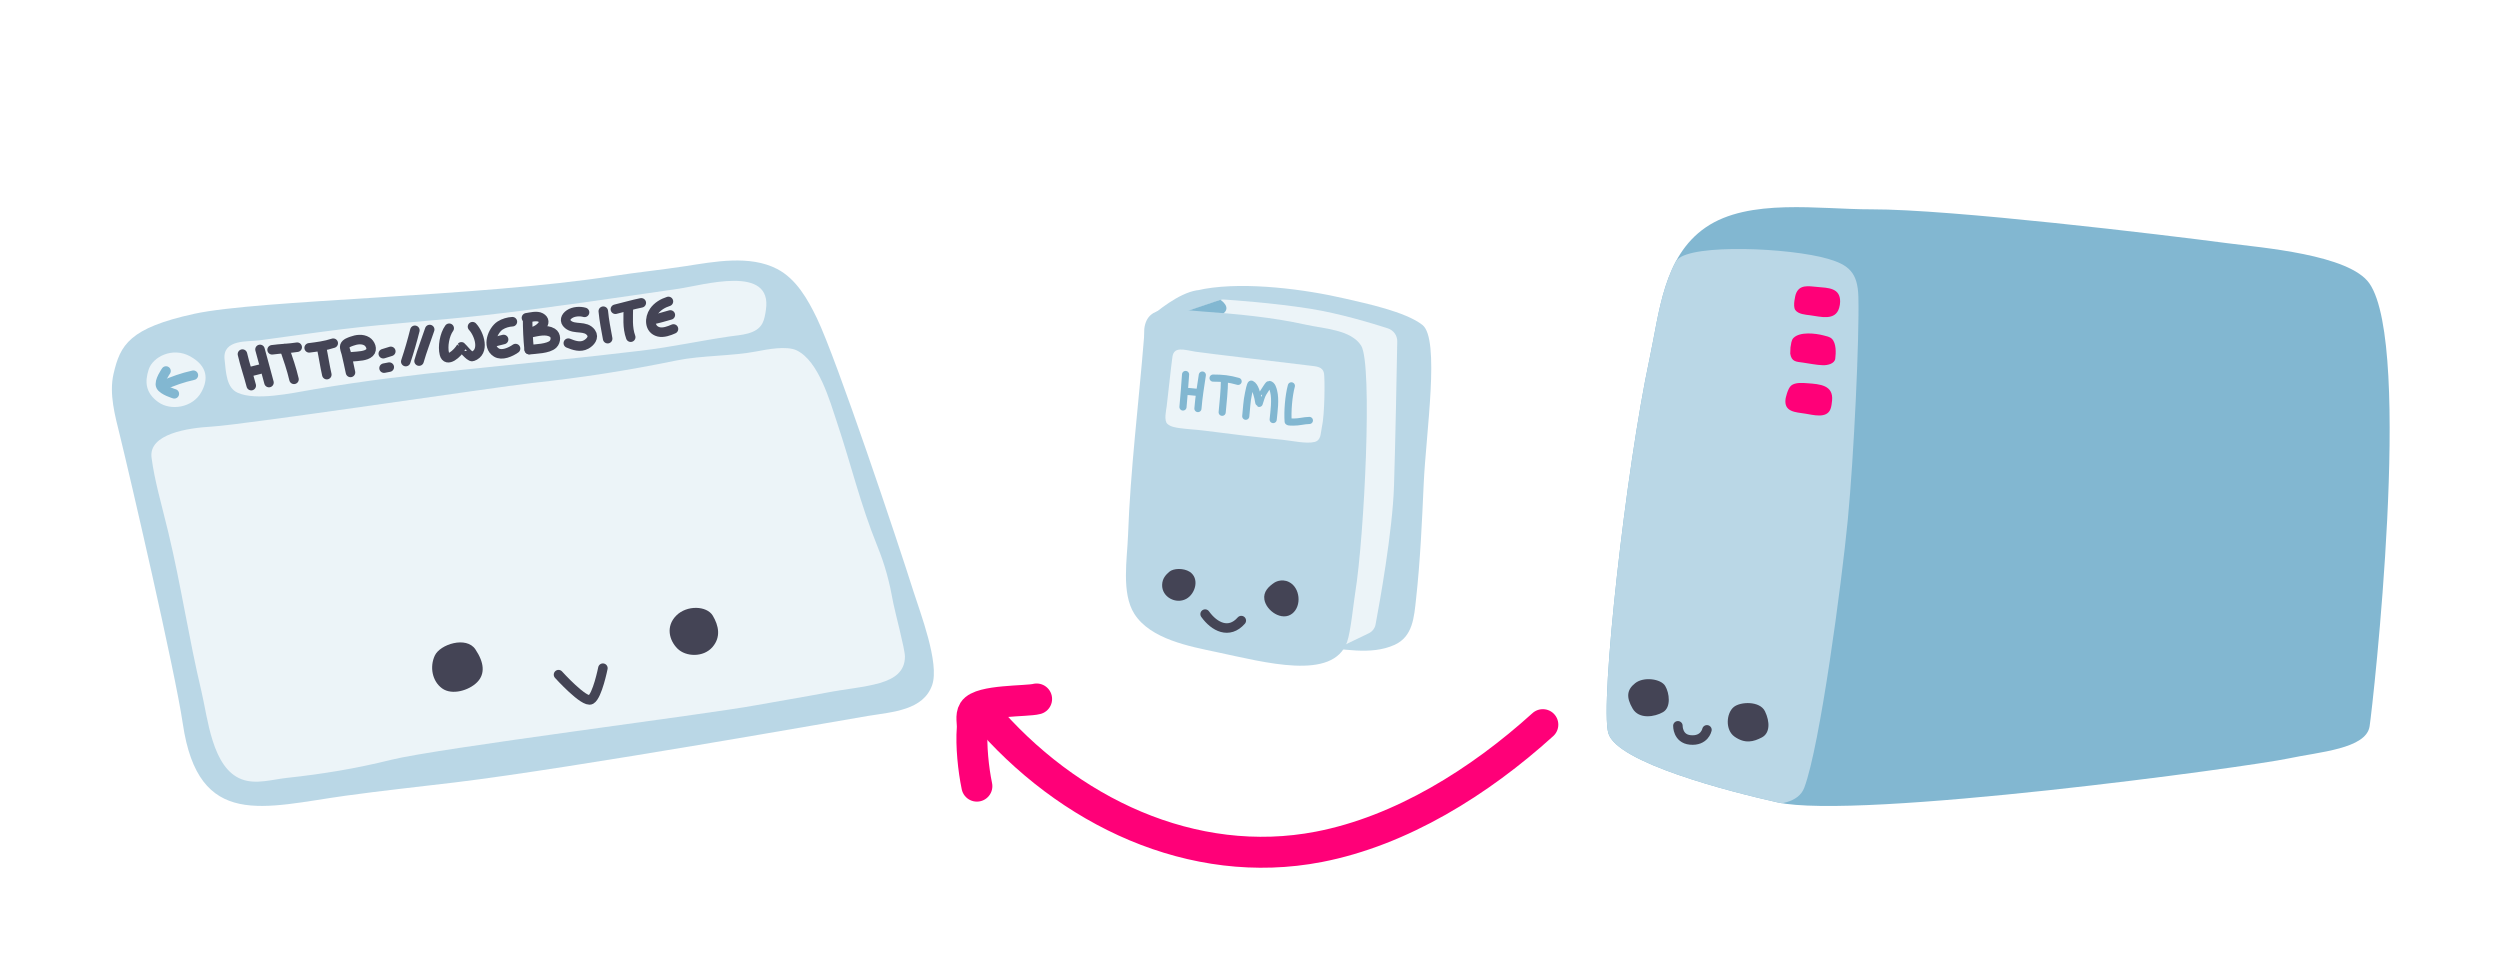
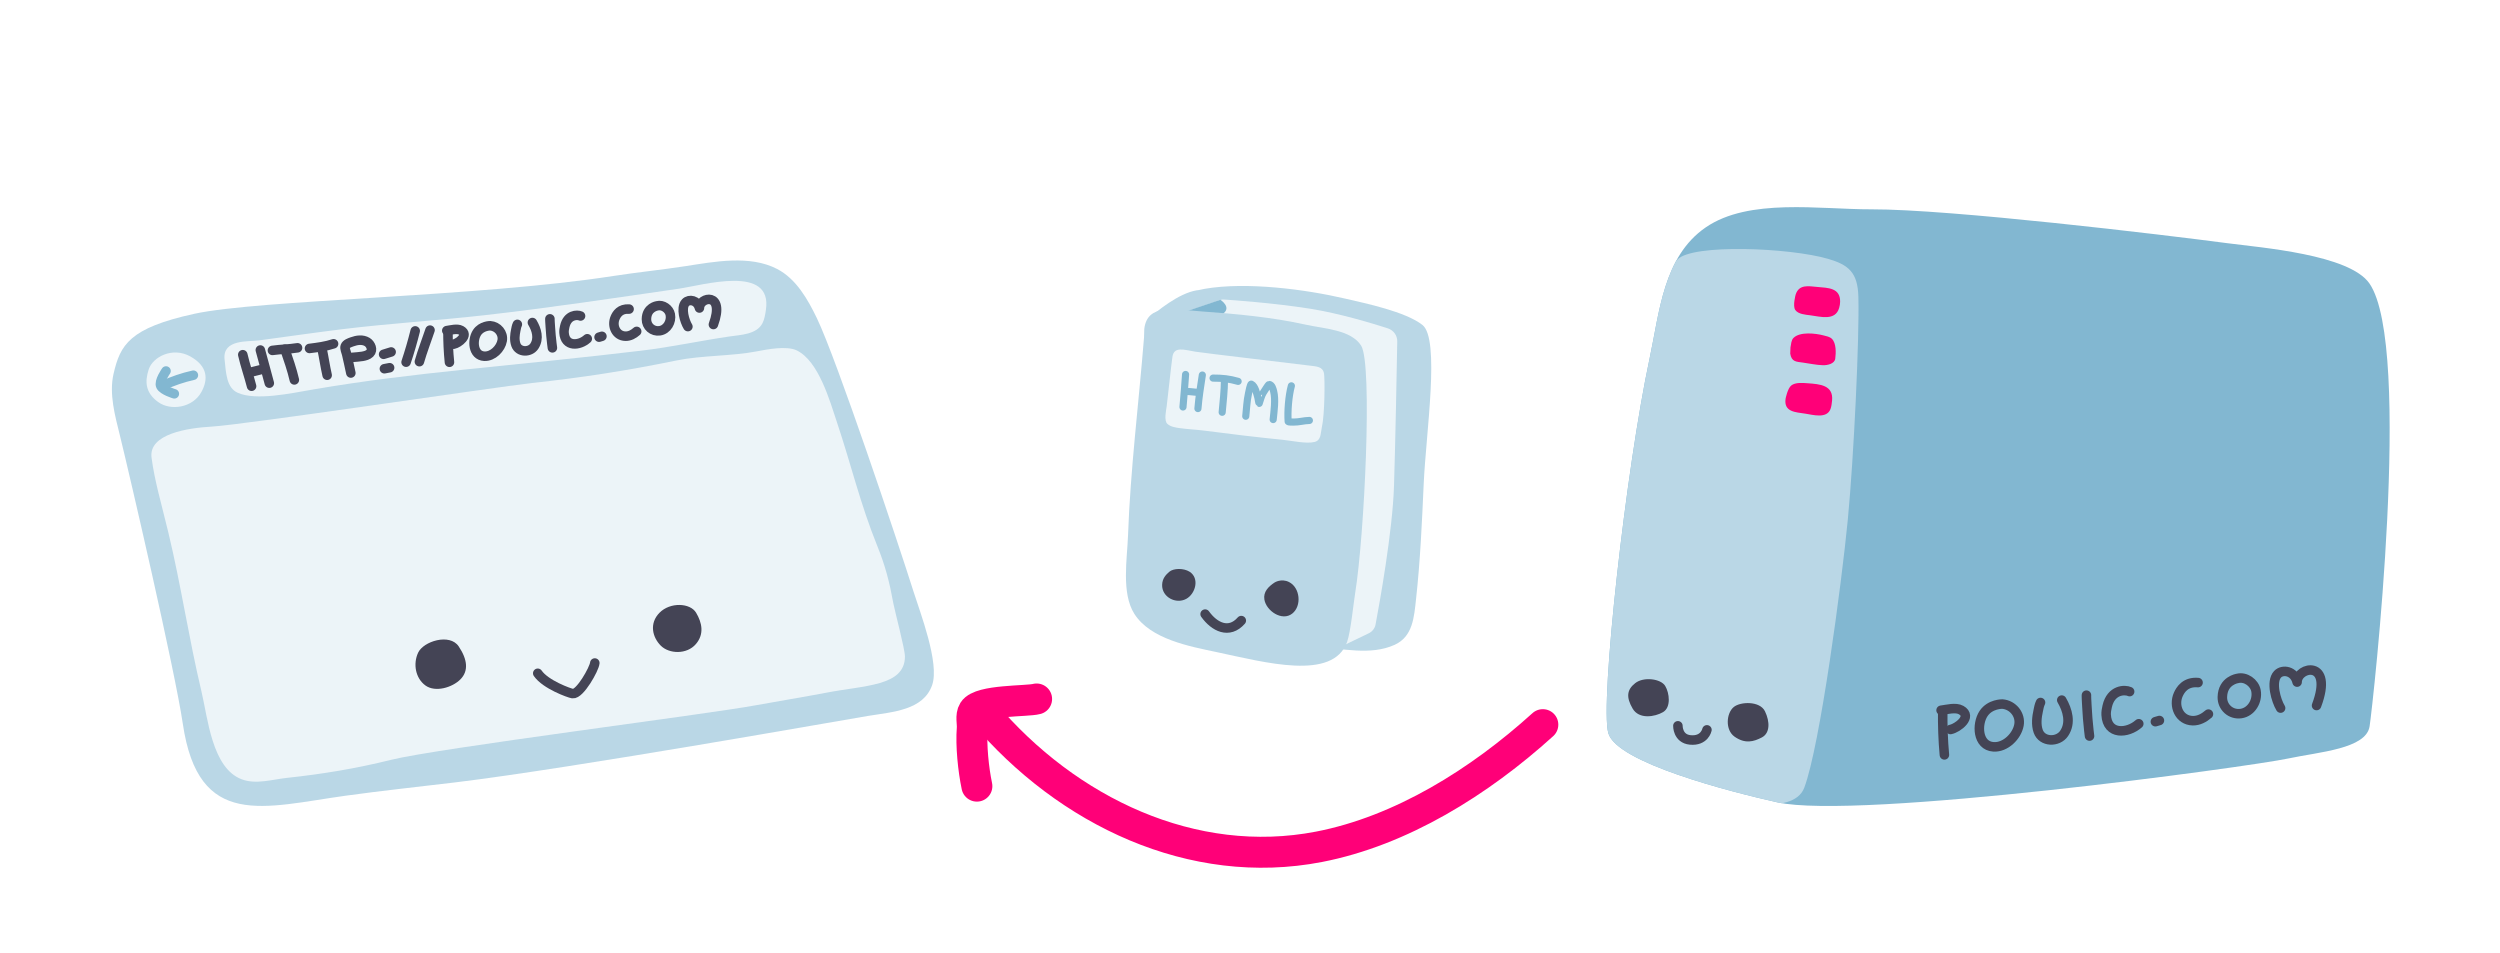
<svg xmlns="http://www.w3.org/2000/svg" width="100%" height="100%" viewBox="0 0 525 200" version="1.1" xml:space="preserve" style="fill-rule:evenodd;clip-rule:evenodd;stroke-linecap:round;stroke-linejoin:round;stroke-miterlimit:1.5;">
  <rect id="server-give-html" x="0" y="0" width="525" height="200" style="fill:none;" />
  <g id="browser">
    <path d="M40.798,65.899c13.642,-2.984 59.312,-3.492 88.042,-7.949c5.024,-0.779 10.086,-1.286 15.111,-2.059c6.056,-0.932 13.494,-2.397 19.256,0.598c3.997,2.078 6.424,6.37 8.317,10.286c4.154,8.598 17.077,47.2 20.312,57.445c1.383,4.376 5.514,15.056 3.918,19.637c-1.843,5.29 -8.249,5.642 -13.459,6.484c-4.209,0.68 -61.819,10.95 -86.747,13.967c-7.644,0.926 -15.238,1.722 -22.877,2.778c-17.198,2.377 -31.003,7.253 -34.287,-15.13c-1.638,-11.163 -11.248,-52.551 -13.208,-60.519c-1.006,-4.093 -2.305,-8.712 -1.332,-12.928c1.406,-6.088 3.312,-9.626 16.954,-12.61Z" style="fill:#bad7e6;" />
    <path d="M31.232,77.571c0.868,-2.659 5.037,-4.768 8.708,-2.734c3.757,2.081 3.8,4.88 2.337,7.515c-1.819,3.275 -6.429,3.992 -9.068,2.073c-2.638,-1.919 -2.845,-4.195 -1.977,-6.854Z" style="fill:#ecf4f8;" />
    <path d="M34.23,80.947c2.084,-0.937 4.145,-1.653 6.379,-2.153" style="fill:none;stroke:#82b7d1;stroke-width:2px;" />
    <path d="M34.864,77.911c0,0 -1.569,2.218 -1.101,3.153c0.468,0.935 2.847,1.636 2.847,1.636" style="fill:none;stroke:#82b7d1;stroke-width:2px;" />
    <path d="M47.158,75.455c0.314,3.012 0.43,6.006 2.796,7.043c3.831,1.678 11.044,0.115 15.744,-0.698c10.581,-1.831 21.124,-3.07 31.816,-4.187c12.406,-1.296 24.898,-2.498 37.294,-3.991c6.173,-0.744 12.253,-2.067 18.403,-2.967c2.317,-0.339 5.681,-0.406 6.907,-2.78c0.427,-0.826 0.582,-1.865 0.72,-2.773c1.46,-9.625 -13.107,-5.221 -18.397,-4.456c-13.461,1.947 -27.274,4.038 -40.789,5.558c-10.068,1.133 -19.874,1.707 -29.901,2.944c-5.807,0.717 -11.592,1.564 -17.387,2.338c-2.291,0.305 -7.649,-0.282 -7.206,3.969Z" style="fill:#ecf4f8;" />
    <path d="M31.827,96.128c0.68,5.046 1.963,9.202 3.532,15.727c2.692,11.201 4.258,22.053 6.929,33.263c1.355,5.688 2.227,16.167 8.452,18.528c3.02,1.146 6.424,0.04 9.49,-0.289c7.482,-0.802 14.546,-1.965 21.876,-3.789c9.855,-2.453 66.193,-9.517 76.834,-11.5c3.656,-0.681 10.716,-1.847 14.372,-2.562c8.285,-1.621 16.696,-1.368 16.726,-7.637c0.007,-1.529 -2.162,-9.659 -2.433,-11.154c-0.826,-4.551 -1.674,-7.845 -3.381,-12.079c-3.607,-8.939 -5.416,-16.827 -8.467,-25.974c-1.491,-4.469 -3.834,-12.842 -8.44,-15.077c-2.091,-1.015 -6.232,-0.22 -8.372,0.198c-5.188,1.015 -11.609,0.837 -16.834,1.908c-10.634,2.181 -19.765,3.583 -30.528,4.764c-7.464,0.819 -60.3,8.742 -67.177,9.136c-4.884,0.279 -13.259,1.492 -12.579,6.537Z" style="fill:#ecf4f8;" />
-     <path d="M91.308,137.67c1.109,-2.383 6.629,-4.126 8.516,-1.318c1.887,2.807 2.076,5.183 0.377,6.911c-1.699,1.728 -5.286,2.808 -7.363,1.296c-2.077,-1.512 -2.64,-4.505 -1.53,-6.889Z" style="fill:#445;" />
-     <path d="M141.994,129.291c2.233,-2.272 6.449,-2.097 7.69,0c1.242,2.096 1.746,4.465 -0.039,6.563c-1.916,2.252 -5.631,2.097 -7.379,0.35c-1.747,-1.748 -2.487,-4.661 -0.272,-6.913Z" style="fill:#445;" />
-     <path d="M117.288,141.677c0,0 5.435,6.018 6.796,5.242c1.36,-0.776 2.524,-6.602 2.524,-6.602" style="fill:none;stroke:#445;stroke-width:2px;" />
-   </g>
-   <g id="address">
-     <path d="M50.914,74.36c0.51,2.242 1.277,4.4 1.847,6.621" style="fill:none;stroke:#445;stroke-width:2px;" />
-     <path d="M54.6,73.377c0.661,2.309 1.233,4.649 1.884,6.962" style="fill:none;stroke:#445;stroke-width:2px;" />
-     <path d="M52.47,78.063c0.699,-0.182 1.393,-0.368 2.098,-0.526" style="fill:none;stroke:#445;stroke-width:2px;" />
-     <path d="M57.139,73.459c1.752,-0.25 3.526,-0.263 5.274,-0.546" style="fill:none;stroke:#445;stroke-width:2px;" />
-     <path d="M59.761,73.213c0.721,2.117 1.476,4.26 1.98,6.445" style="fill:none;stroke:#445;stroke-width:2px;" />
-     <path d="M64.922,73.049c1.701,-0.215 3.395,-0.424 5.057,-0.977" style="fill:none;stroke:#445;stroke-width:2px;" />
-     <path d="M67.543,73.049c0.402,1.867 0.66,3.762 1.088,5.623" style="fill:none;stroke:#445;stroke-width:2px;" />
-     <path d="M73.605,78.21c-0.302,-1.33 -0.549,-2.671 -0.883,-3.994c-0.101,-0.401 -0.444,-1.193 -0.304,-1.587c0.199,-0.562 0.96,-0.791 1.457,-0.976c0.992,-0.367 2.216,-0.548 3.169,0.038c0.722,0.445 1.285,1.672 0.557,2.365c-0.423,0.402 -1.016,0.553 -1.574,0.652c-0.704,0.125 -1.406,0.138 -2.111,0.211" style="fill:none;stroke:#445;stroke-width:2px;" />
-     <path d="M80.487,74.278c0.522,-0.182 1.063,-0.308 1.582,-0.492" style="fill:none;stroke:#445;stroke-width:2px;" />
-     <path d="M80.651,77.309c0.366,-0.07 0.729,-0.153 1.097,-0.213" style="fill:none;stroke:#445;stroke-width:2px;" />
-     <path d="M87.123,69.363c-0.552,2.206 -1.191,4.412 -1.913,6.569" style="fill:none;stroke:#445;stroke-width:2px;" />
-     <path d="M90.236,69.199c-0.735,2.206 -1.596,4.39 -2.234,6.628" style="fill:none;stroke:#445;stroke-width:2px;" />
-     <path d="M94.332,68.932c-1.003,1.395 -1.398,3.862 -1.011,5.395c0.486,1.922 2.736,-0.037 3.572,-1.488c0.022,-0.038 1.793,2.204 2.313,2.029c2.699,-0.906 1.468,-4.716 0.021,-6.264" style="fill:none;stroke:#445;stroke-width:2px;" />
-     <path d="M107.603,67.56c-0.877,0.049 -1.804,0.305 -2.578,0.801c-1.566,1.005 -2.881,4.376 -0.784,5.667c1.171,0.721 2.971,-0.085 4.026,-0.829" style="fill:none;stroke:#445;stroke-width:2px;" />
-     <path d="M103.425,71.876c0.781,-0.175 1.552,-0.409 2.333,-0.584" style="fill:none;stroke:#445;stroke-width:2px;" />
-     <path d="M110.798,66.823c0,2.193 0.094,4.389 0.318,6.571" style="fill:none;stroke:#445;stroke-width:2px;" />
-     <path d="M110.553,66.741c0.846,-0.115 2.176,-0.507 2.989,-0.058c1.741,0.962 -0.481,2.695 -1.557,2.913" style="fill:none;stroke:#445;stroke-width:2px;" />
-     <path d="M111.535,69.854c1.373,-0.261 3.156,-0.765 4.466,0.021c0.831,0.499 0.782,1.775 0.139,2.409c-0.972,0.96 -3.676,0.996 -4.973,1.148" style="fill:none;stroke:#445;stroke-width:2px;" />
-     <path d="M122.758,65.594c-0.984,-0.281 -2.303,-0.199 -3.178,0.387c-0.811,0.543 -1.156,1.43 -0.299,2.148c1.41,1.181 3.677,0.115 4.841,1.736c0.719,1.001 -0.173,2 -1.037,2.476c-1.213,0.669 -2.559,0.204 -3.739,-0.28" style="fill:none;stroke:#445;stroke-width:2px;" />
-     <path d="M126.691,65.349c0.185,1.941 0.561,3.856 0.917,5.771" style="fill:none;stroke:#445;stroke-width:2px;" />
-     <path d="M129.231,64.939c1.82,-0.429 3.612,-0.974 5.441,-1.34" style="fill:none;stroke:#445;stroke-width:2px;" />
-     <path d="M131.952,64.53c0,2.051 -0.247,4.254 0.497,6.278" style="fill:none;stroke:#445;stroke-width:2px;" />
-     <path d="M140.37,63.3c-1.183,0.376 -2.326,1.048 -3.042,2.091c-0.98,1.428 -1.022,3.789 0.993,4.301c0.977,0.248 2.214,-0.206 3.11,-0.609" style="fill:none;stroke:#445;stroke-width:2px;" />
-     <path d="M136.848,67.151c1.327,-0.242 2.625,-0.643 3.922,-1.009" style="fill:none;stroke:#445;stroke-width:2px;" />
+     <path d="M87.808,137.059c1.11,-2.383 6.629,-4.127 8.517,-1.319c1.887,2.808 2.076,5.184 0.376,6.912c-1.699,1.728 -5.286,2.808 -7.363,1.296c-2.076,-1.512 -2.639,-4.506 -1.53,-6.889Z" style="fill:#445;" />
+     <path d="M138.494,128.679c2.234,-2.271 6.449,-2.096 7.691,0c1.242,2.096 1.746,4.465 -0.039,6.563c-1.917,2.253 -5.631,2.098 -7.379,0.35c-1.748,-1.748 -2.488,-4.66 -0.273,-6.913Z" style="fill:#445;" />
+     <path d="M112.928,141.39c1.62,2.356 6.628,4.168 7.325,4.269c1.515,0.219 4.547,-5.191 4.654,-6.426" style="fill:none;stroke:#445;stroke-width:2px;" />
  </g>
  <g id="arrow">
    <path d="M323.995,152.175c-13.261,12.012 -29.725,22.311 -47.03,25.658c-26.435,5.112 -52.808,-7.367 -70.408,-28.208" style="fill:none;stroke:#ff0078;stroke-width:6.5px;" />
    <path d="M205.147,165.091c-0.737,-3.523 -1.255,-8.494 -0.972,-12.164c0.085,-1.09 -0.359,-2.609 0.264,-3.608c1.473,-2.364 11.276,-1.989 13.249,-2.534" style="fill:none;stroke:#ff0078;stroke-width:6.5px;" />
-   </g>
-   <g id="server">
-     <path d="M337.743,153.955c-1.777,-6.212 3.692,-55.444 8.675,-78.698c2.059,-9.613 2.868,-21.385 11.788,-27.509c9.069,-6.226 23.946,-3.762 34.749,-3.789c16.611,-0.04 61.408,5.341 74.796,7.112c7.103,0.939 25.625,2.361 29.833,8.461c9.158,13.274 0.75,88.216 0.035,92.984c-0.714,4.768 -10.694,5.395 -17.03,6.757c-8.227,1.768 -90.543,12.993 -107.378,9.211c-10.081,-2.265 -33.691,-8.318 -35.468,-14.529Z" style="fill:#82b7d1;" />
-     <clipPath id="_clip1">
-       <path d="M337.743,153.955c-1.777,-6.212 3.692,-55.444 8.675,-78.698c2.059,-9.613 2.868,-21.385 11.788,-27.509c9.069,-6.226 23.946,-3.762 34.749,-3.789c16.611,-0.04 61.408,5.341 74.796,7.112c7.103,0.939 25.625,2.361 29.833,8.461c9.158,13.274 0.75,88.216 0.035,92.984c-0.714,4.768 -10.694,5.395 -17.03,6.757c-8.227,1.768 -90.543,12.993 -107.378,9.211c-10.081,-2.265 -33.691,-8.318 -35.468,-14.529Z" />
-     </clipPath>
-     <g clip-path="url(#_clip1)">
-       <path d="M339.523,82.168c0,0 7.35,-21.915 12.749,-27.672c3.119,-3.324 23.573,-2.496 31.667,-0.125c4.287,1.255 6.177,2.869 6.319,7.911c0.238,8.458 -0.943,33.607 -2.219,46.854c-1.277,13.246 -5.836,47.52 -9.143,56.288c-2.401,6.366 -17.098,2.137 -17.098,2.137l-32.657,-12.464c0,0 5.45,-58.166 10.382,-72.929Z" style="fill:#bad7e6;" />
-     </g>
-     <path d="M343.39,143.463c1.801,-1.416 5.403,-0.916 6.302,0.583c0.9,1.499 1.261,4.498 -0.45,5.497c-1.711,1 -5.042,1.582 -6.393,-0.75c-1.35,-2.332 -1.259,-3.914 0.541,-5.33Z" style="fill:#445;" />
-     <path d="M364.091,148.472c1.393,-1.146 5.488,-1.311 6.554,0.901c1.065,2.212 1.064,4.587 -0.656,5.489c-1.72,0.901 -3.522,1.393 -5.734,-0.164c-1.998,-1.406 -1.749,-4.921 -0.164,-6.226Z" style="fill:#445;" />
-     <path d="M352.359,152.421c0,0 -0.064,2.707 2.587,2.965c3.02,0.293 3.51,-2.116 3.51,-2.116" style="fill:none;stroke:#445;stroke-width:2px;" />
-     <path d="M377.09,61.85c0,0 -0.671,2.405 -0.079,3.248c0.631,0.897 2.138,0.983 3.117,1.111c2.199,0.289 5.307,1.237 6.1,-1.567c0.116,-0.409 0.193,-0.85 0.199,-1.276c0.041,-2.934 -2.529,-2.905 -4.818,-3.111c-1.835,-0.164 -3.803,-0.591 -4.519,1.595Z" style="fill:#ff0078;" />
-     <path d="M376,72.953c0.13,-0.638 0.145,-1.514 0.643,-2c1.373,-1.341 4.602,-0.956 6.284,-0.521c0.589,0.153 1.322,0.278 1.769,0.719c0.94,0.926 0.861,2.966 0.707,4.174c-0.138,1.078 -1.657,1.395 -2.564,1.371c-1.422,-0.038 -2.802,-0.356 -4.205,-0.546c-1.43,-0.195 -2.415,-0.16 -2.684,-1.888l0.05,-1.309Z" style="fill:#ff0078;" />
-     <path d="M374.971,83.734c0,0 0.403,-2.151 1.198,-2.785c0.868,-0.692 2.416,-0.537 3.444,-0.464c2.549,0.18 5.43,0.387 5.124,3.618c-0.055,0.581 -0.132,1.275 -0.345,1.821c-0.798,2.041 -3.659,1.192 -5.253,0.949c-2.104,-0.321 -4.566,-0.35 -4.168,-3.139Z" style="fill:#ff0078;" />
  </g>
  <path d="M251.7,60.921c0.4,-0.099 0.823,-0.188 1.273,-0.266c8.749,-1.519 21.1,0.088 29.551,2.061c4.221,0.985 12.609,2.715 16.182,5.519c3.755,2.948 0.745,22.751 0.272,33.347c-0.359,8.032 -0.721,16.232 -1.609,24.23c-0.413,3.717 -0.639,7.854 -4.502,9.605c-5.068,2.296 -10.994,0.724 -16.287,0.46c-3.912,-0.195 -7.906,-0.06 -11.671,-1.284c0,0 -24.192,-67.297 -23.794,-67.641c1.91,-1.656 6.369,-5.349 10.19,-5.986c0.125,-0.021 0.257,-0.036 0.395,-0.045Z" style="fill:#bad7e6;" />
  <path d="M246.72,66.188c0.114,0 8.103,-2.694 9.67,-3.222c0.176,-0.059 0.361,-0.083 0.546,-0.071c1.683,0.109 10.603,0.727 18.231,1.943c6.132,0.978 12.986,3.053 16.295,4.122c1.189,0.391 1.985,1.511 1.962,2.763c-0.099,5.617 -0.394,21.191 -0.682,30.314c-0.302,9.531 -3.035,24.654 -3.874,29.109c-0.153,0.801 -0.676,1.482 -1.411,1.835c-2.477,1.192 -8.035,3.866 -8.035,3.866c0,0 -32.829,-70.659 -32.702,-70.659Z" style="fill:#ecf4f8;" />
  <path d="M249.236,65.333l7.041,-2.373c0,0 2.465,1.546 0.538,2.939c-2.383,1.723 -7.579,-0.566 -7.579,-0.566Z" style="fill:#82b7d1;" />
  <path d="M240.243,70.893c-1.108,13.853 -2.866,27.698 -3.36,41.593c-0.173,4.851 -1.437,12.073 1.332,16.426c3.391,5.329 11.602,6.829 17.268,8.027c10.176,2.153 24.449,6.114 27.405,-2.128c0.759,-2.116 1.339,-8.065 1.699,-10.28c1.922,-11.8 3.699,-48.043 1.254,-51.945c-2.107,-3.361 -7.894,-3.57 -11.565,-4.391c-7.014,-1.568 -14.581,-2.271 -21.746,-2.781c-5.925,-0.421 -11.593,-1.751 -12.23,3.659l-0.057,1.82Z" style="fill:#bad7e6;" />
  <path d="M245.532,120.089c-0.687,0.603 -1.446,1.375 -1.485,2.731c-0.075,2.553 2.878,4.119 5.051,2.95c1.96,-1.054 2.883,-4.354 0.688,-5.721c-1.23,-0.766 -3.356,-0.748 -4.254,0.04Z" style="fill:#445;" />
  <path d="M267.653,122.332c-1.235,0.823 -2.412,1.93 -2.131,3.588c0.399,2.359 3.703,4.623 5.849,2.934c2.045,-1.61 1.66,-5.482 -0.697,-6.637c-1.626,-0.797 -3.021,0.115 -3.021,0.115Z" style="fill:#445;" />
  <path d="M253.076,128.962c1.921,2.689 5.026,4.283 7.593,1.362" style="fill:none;stroke:#445;stroke-width:2px;" />
  <path d="M246.204,74.978c-0.319,2.258 -0.777,6.881 -1.2,10.327c-0.112,0.913 -0.628,3.027 0.17,3.731c0.658,0.582 1.658,0.742 2.497,0.862c1.719,0.245 3.468,0.306 5.193,0.531c5.522,0.721 11.058,1.386 16.598,1.941c1.743,0.175 4.879,0.871 6.584,0.446c1.433,-0.358 1.241,-1.779 1.531,-3.03c0.655,-2.837 0.646,-10.33 0.469,-11.338c-0.266,-1.522 -1.64,-1.482 -3.029,-1.673c-1.362,-0.187 -22.503,-2.664 -23.996,-2.923c-2.532,-0.44 -4.497,-1.131 -4.817,1.126Z" style="fill:#ecf4f8;" />
  <path d="M248.971,78.64c-0.143,2.227 -0.353,4.605 -0.544,6.83" style="fill:none;stroke:#82b7d1;stroke-width:1.5px;" />
  <path d="M252.49,78.758c-0.378,2.517 -0.716,4.504 -0.925,7.042" style="fill:none;stroke:#82b7d1;stroke-width:1.5px;" />
  <path d="M249.175,82.207c0.793,0 1.577,0.15 2.367,0.197" style="fill:none;stroke:#82b7d1;stroke-width:1.5px;" />
  <path d="M254.744,79.401c1.981,0 3.338,0.138 5.262,0.685" style="fill:none;stroke:#82b7d1;stroke-width:1.5px;" />
  <path d="M257.133,79.869c0,1.996 -0.288,4.721 -0.476,6.709" style="fill:none;stroke:#82b7d1;stroke-width:1.5px;" />
  <path d="M261.61,87.41c0.177,-1.596 0.215,-3.168 0.565,-4.742c0.04,-0.184 0.394,-2.094 0.602,-1.999c0.823,0.379 1.152,2.046 1.382,2.86c0.045,0.156 0.169,1.129 0.276,1.181c0.009,0.004 0.338,-1.039 0.371,-1.153c0.242,-0.827 0.704,-1.459 1.186,-2.182c0.058,-0.088 0.432,-0.672 0.543,-0.653c0.616,0.109 0.809,0.984 0.933,1.469c0.434,1.704 0.075,4.179 -0.101,5.917" style="fill:none;stroke:#82b7d1;stroke-width:1.5px;" />
  <path d="M271.188,81.025c-0.573,2.085 -0.833,5.422 -0.675,7.487c0.011,0.151 0.969,0.121 1.095,0.123c1.13,0.026 2.237,-0.326 3.362,-0.341" style="fill:none;stroke:#82b7d1;stroke-width:1.5px;" />
+   <g id="server">
+     <path d="M337.743,153.955c-1.777,-6.212 3.692,-55.444 8.675,-78.698c2.059,-9.613 2.868,-21.385 11.788,-27.509c9.069,-6.226 23.946,-3.762 34.749,-3.789c16.611,-0.04 61.408,5.341 74.796,7.112c7.103,0.939 25.625,2.361 29.833,8.461c9.158,13.274 0.75,88.216 0.035,92.984c-0.714,4.768 -10.694,5.395 -17.03,6.757c-8.227,1.768 -90.543,12.993 -107.378,9.211c-10.081,-2.265 -33.691,-8.318 -35.468,-14.529Z" style="fill:#82b7d1;" />
+     <clipPath id="_clip1">
+       <path d="M337.743,153.955c-1.777,-6.212 3.692,-55.444 8.675,-78.698c2.059,-9.613 2.868,-21.385 11.788,-27.509c9.069,-6.226 23.946,-3.762 34.749,-3.789c16.611,-0.04 61.408,5.341 74.796,7.112c7.103,0.939 25.625,2.361 29.833,8.461c9.158,13.274 0.75,88.216 0.035,92.984c-0.714,4.768 -10.694,5.395 -17.03,6.757c-8.227,1.768 -90.543,12.993 -107.378,9.211c-10.081,-2.265 -33.691,-8.318 -35.468,-14.529Z" />
+     </clipPath>
+     <g clip-path="url(#_clip1)">
+       <path d="M339.523,82.168c0,0 7.35,-21.915 12.749,-27.672c3.119,-3.324 23.573,-2.496 31.667,-0.125c4.287,1.255 6.177,2.869 6.319,7.911c0.238,8.458 -0.943,33.607 -2.219,46.854c-1.277,13.246 -5.836,47.52 -9.143,56.288c-2.401,6.366 -17.098,2.137 -17.098,2.137l-32.657,-12.464c0,0 5.45,-58.166 10.382,-72.929Z" style="fill:#bad7e6;" />
+     </g>
+     <path d="M343.39,143.463c1.801,-1.416 5.403,-0.916 6.302,0.583c0.9,1.499 1.261,4.498 -0.45,5.497c-1.711,1 -5.042,1.582 -6.393,-0.75c-1.35,-2.332 -1.259,-3.914 0.541,-5.33Z" style="fill:#445;" />
+     <path d="M364.091,148.472c1.393,-1.146 5.488,-1.311 6.554,0.901c1.065,2.212 1.064,4.587 -0.656,5.489c-1.72,0.901 -3.522,1.393 -5.734,-0.164c-1.998,-1.406 -1.749,-4.921 -0.164,-6.226Z" style="fill:#445;" />
+     <path d="M352.359,152.421c0,0 -0.064,2.707 2.587,2.965c3.02,0.293 3.51,-2.116 3.51,-2.116" style="fill:none;stroke:#445;stroke-width:2px;" />
+     <path d="M377.09,61.85c0,0 -0.671,2.405 -0.079,3.248c0.631,0.897 2.138,0.983 3.117,1.111c2.199,0.289 5.307,1.237 6.1,-1.567c0.116,-0.409 0.193,-0.85 0.199,-1.276c0.041,-2.934 -2.529,-2.905 -4.818,-3.111c-1.835,-0.164 -3.803,-0.591 -4.519,1.595Z" style="fill:#ff0078;" />
+     <path d="M376,72.953c0.13,-0.638 0.145,-1.514 0.643,-2c1.373,-1.341 4.602,-0.956 6.284,-0.521c0.589,0.153 1.322,0.278 1.769,0.719c0.94,0.926 0.861,2.966 0.707,4.174c-0.138,1.078 -1.657,1.395 -2.564,1.371c-1.422,-0.038 -2.802,-0.356 -4.205,-0.546c-1.43,-0.195 -2.415,-0.16 -2.684,-1.888l0.05,-1.309Z" style="fill:#ff0078;" />
+     <path d="M374.971,83.734c0,0 0.403,-2.151 1.198,-2.785c0.868,-0.692 2.416,-0.537 3.444,-0.464c2.549,0.18 5.43,0.387 5.124,3.618c-0.055,0.581 -0.132,1.275 -0.345,1.821c-0.798,2.041 -3.659,1.192 -5.253,0.949c-2.104,-0.321 -4.566,-0.35 -4.168,-3.139Z" style="fill:#ff0078;" />
+   </g>
+   <g id="server-address">
+     <path d="M407.972,149.272c-0.032,3.087 0.069,6.18 0.351,9.255" style="fill:none;stroke:#445;stroke-width:2px;" />
+     <path d="M407.627,149.153c1.193,-0.15 3.071,-0.683 4.209,-0.039c2.438,1.379 -0.715,3.787 -2.234,4.079" style="fill:none;stroke:#445;stroke-width:2px;" />
+     <path d="M420.486,147.851c0,0 -2.577,-0.056 -3.942,1.997c-1.473,2.215 -1.309,6.766 2.093,6.99c2.505,0.165 4.909,-2.221 5.344,-4.567c0.405,-2.184 -1.282,-4.254 -3.495,-4.42Z" style="fill:none;stroke:#445;stroke-width:2px;" />
+     <path d="M428.511,147.523c-0.289,0.592 -0.359,1.152 -0.47,1.645c-0.315,1.399 -0.507,3.017 -0.017,4.395c0.824,2.32 4.142,2.374 5.44,0.454c1.502,-2.22 0.728,-4.903 -0.497,-6.997" style="fill:none;stroke:#445;stroke-width:2px;" />
+     <path d="M438.154,145.985c0,-0.088 -0.004,0.175 -0.003,0.262c0.003,0.199 0.009,0.398 0.018,0.597c0.022,0.532 0.057,1.064 0.087,1.596c0.091,1.629 0.203,3.255 0.395,4.876c0.05,0.419 0.09,0.841 0.15,1.259" style="fill:none;stroke:#445;stroke-width:2px;" />
+     <path d="M447.223,145.237c-1.012,-0.472 -3.913,-0.418 -4.711,3.091c-0.133,0.587 -0.252,1.185 -0.22,1.79c0.225,4.308 4.506,3.953 6.85,1.867" style="fill:none;stroke:#445;stroke-width:2px;" />
+     <path d="M452.63,151.554l0.848,-0.247" style="fill:none;stroke:#445;stroke-width:2px;" />
+     <path d="M461.591,143.341c-2.67,-0.224 -3.708,1.522 -4.146,2.491c-1.076,2.384 0.177,5.453 3.039,5.516c1.246,0.028 2.379,-0.593 3.288,-1.39" style="fill:none;stroke:#445;stroke-width:2px;" />
+     <path d="M469.869,142.471c0,0 -3.105,0.432 -3.174,3.921c-0.042,2.115 1.773,3.758 3.899,3.457c2.209,-0.313 3.555,-2.673 3.166,-4.784c-0.308,-1.676 -2.193,-3.044 -3.891,-2.594Z" style="fill:none;stroke:#445;stroke-width:2px;" />
+     <path d="M478.927,148.7c-0.942,-1.542 -2.126,-5.538 -0.629,-7.111c1.069,-1.124 3.519,-0.724 4.095,1.653c0.022,-3.345 7.761,-4.82 4.083,4.92" style="fill:none;stroke:#445;stroke-width:2px;" />
+   </g>
+   <g id="address">
+     <path d="M50.984,74.486c0.51,2.242 1.278,4.4 1.847,6.622" style="fill:none;stroke:#445;stroke-width:2px;" />
+     <path d="M54.67,73.503c0.661,2.309 1.233,4.649 1.884,6.962" style="fill:none;stroke:#445;stroke-width:2px;" />
+     <path d="M52.54,78.19c0.699,-0.183 1.393,-0.369 2.098,-0.527" style="fill:none;stroke:#445;stroke-width:2px;" />
+     <path d="M57.209,73.585c1.752,-0.25 3.526,-0.263 5.274,-0.545" style="fill:none;stroke:#445;stroke-width:2px;" />
+     <path d="M59.831,73.34c0.721,2.116 1.476,4.259 1.981,6.444" style="fill:none;stroke:#445;stroke-width:2px;" />
+     <path d="M64.992,73.175c1.701,-0.215 3.395,-0.423 5.057,-0.977" style="fill:none;stroke:#445;stroke-width:2px;" />
+     <path d="M67.613,73.175c0.402,1.867 0.66,3.763 1.088,5.624" style="fill:none;stroke:#445;stroke-width:2px;" />
+     <path d="M73.676,78.337c-0.303,-1.33 -0.55,-2.672 -0.884,-3.995c-0.101,-0.401 -0.444,-1.192 -0.304,-1.587c0.199,-0.562 0.96,-0.791 1.458,-0.975c0.991,-0.368 2.215,-0.549 3.168,0.038c0.722,0.444 1.285,1.671 0.557,2.364c-0.423,0.403 -1.015,0.553 -1.574,0.653c-0.704,0.125 -1.406,0.137 -2.111,0.211" style="fill:none;stroke:#445;stroke-width:2px;" />
+     <path d="M80.558,74.404c0.521,-0.182 1.062,-0.308 1.581,-0.492" style="fill:none;stroke:#445;stroke-width:2px;" />
+     <path d="M80.721,77.435c0.366,-0.069 0.729,-0.153 1.097,-0.213" style="fill:none;stroke:#445;stroke-width:2px;" />
+     <path d="M87.193,69.489c-0.551,2.206 -1.19,4.412 -1.913,6.569" style="fill:none;stroke:#445;stroke-width:2px;" />
+     <path d="M90.306,69.325c-0.735,2.206 -1.596,4.391 -2.234,6.628" style="fill:none;stroke:#445;stroke-width:2px;" />
+     <path d="M94.069,69.51c0,2.192 0.094,4.388 0.317,6.57" style="fill:none;stroke:#445;stroke-width:2px;" />
+     <path d="M93.823,69.428c0.846,-0.116 2.176,-0.508 2.989,-0.058c1.741,0.961 -0.48,2.694 -1.557,2.912" style="fill:none;stroke:#445;stroke-width:2px;" />
+     <path d="M102.946,68.41c0,0 -1.831,-0.021 -2.785,1.446c-1.03,1.584 -0.881,4.815 1.537,4.95c1.781,0.098 3.471,-1.614 3.763,-3.283c0.271,-1.554 -0.942,-3.012 -2.515,-3.113Z" style="fill:none;stroke:#445;stroke-width:2px;" />
+     <path d="M108.643,68.118c-0.201,0.423 -0.246,0.821 -0.322,1.172c-0.213,0.996 -0.338,2.146 0.02,3.122c0.602,1.641 2.959,1.656 3.868,0.282c1.049,-1.587 0.481,-3.488 -0.405,-4.966" style="fill:none;stroke:#445;stroke-width:2px;" />
+     <path d="M115.48,66.955c0,-0.062 -0.001,0.125 0,0.187c0.004,0.141 0.01,0.282 0.017,0.423c0.02,0.378 0.049,0.756 0.074,1.133c0.076,1.157 0.168,2.311 0.316,3.461c0.039,0.297 0.07,0.596 0.116,0.892" style="fill:none;stroke:#445;stroke-width:2px;" />
+     <path d="M121.916,66.358c-0.722,-0.328 -2.782,-0.268 -3.323,2.23c-0.09,0.418 -0.171,0.843 -0.144,1.273c0.192,3.058 3.229,2.774 4.879,1.276" style="fill:none;stroke:#445;stroke-width:2px;" />
+     <path d="M125.802,70.805l0.601,-0.181" style="fill:none;stroke:#445;stroke-width:2px;" />
+     <path d="M132.107,64.907c-1.898,-0.139 -2.623,1.108 -2.926,1.8c-0.748,1.7 0.164,3.871 2.198,3.895c0.885,0.011 1.685,-0.439 2.324,-1.011" style="fill:none;stroke:#445;stroke-width:2px;" />
+     <path d="M137.979,64.229c0,0 -2.201,0.33 -2.225,2.808c-0.015,1.503 1.286,2.656 2.794,2.427c1.566,-0.239 2.505,-1.924 2.214,-3.421c-0.231,-1.188 -1.58,-2.146 -2.783,-1.814Z" style="fill:none;stroke:#445;stroke-width:2px;" />
+     <path d="M144.458,68.587c-0.68,-1.088 -1.55,-3.918 -0.499,-5.045c0.751,-0.807 2.495,-0.54 2.921,1.144c-0.009,-2.376 5.477,-3.48 2.935,3.464" style="fill:none;stroke:#445;stroke-width:2px;" />
+   </g>
</svg>
